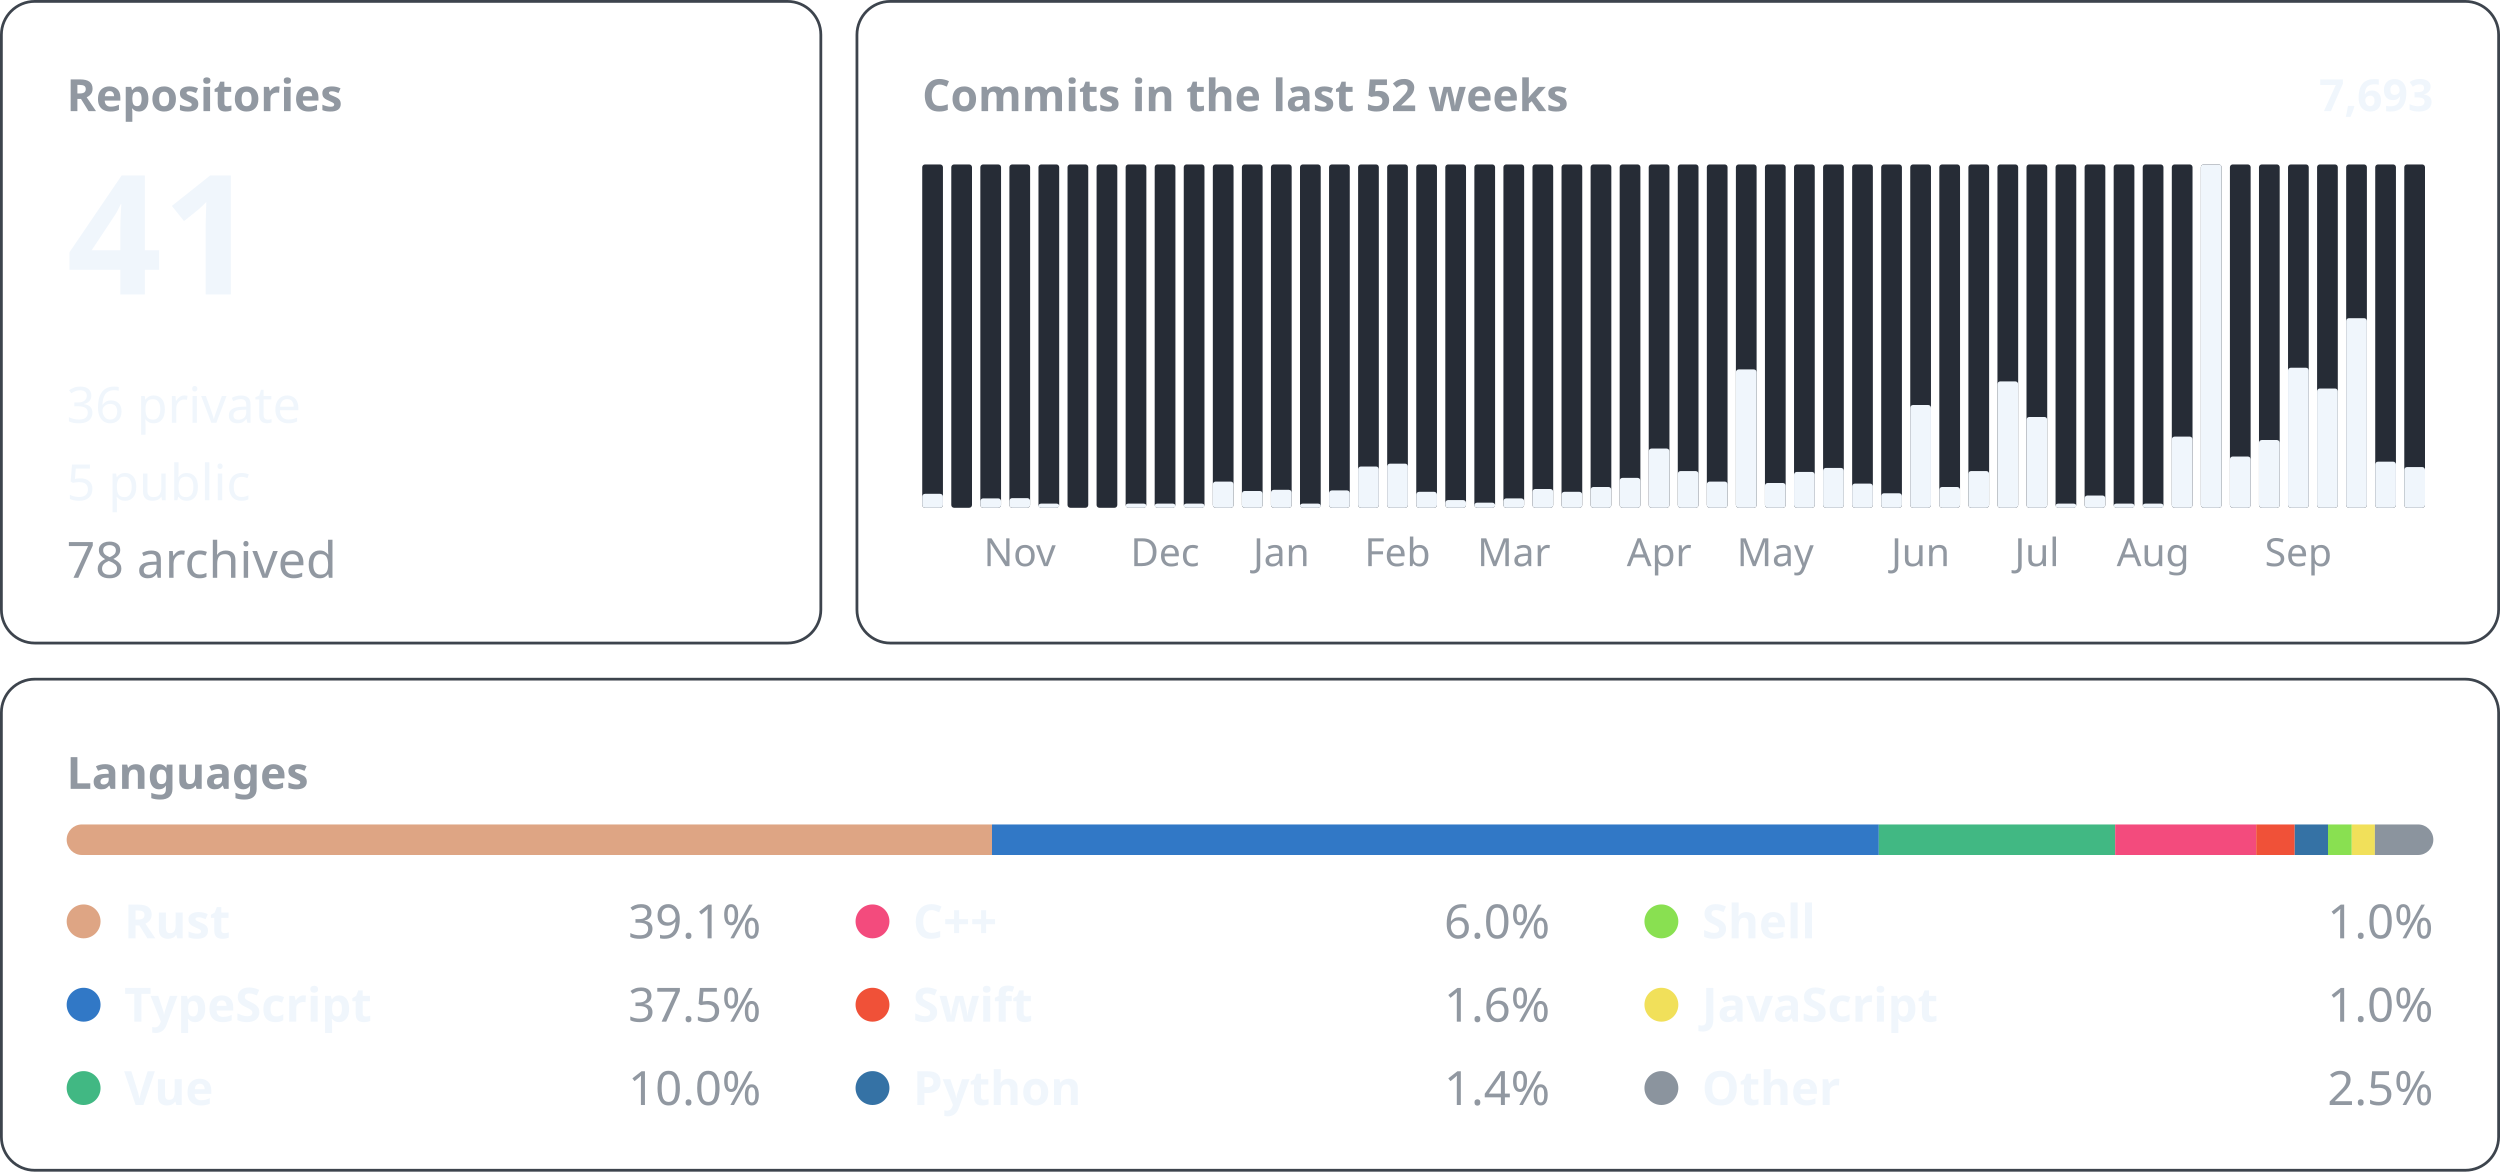
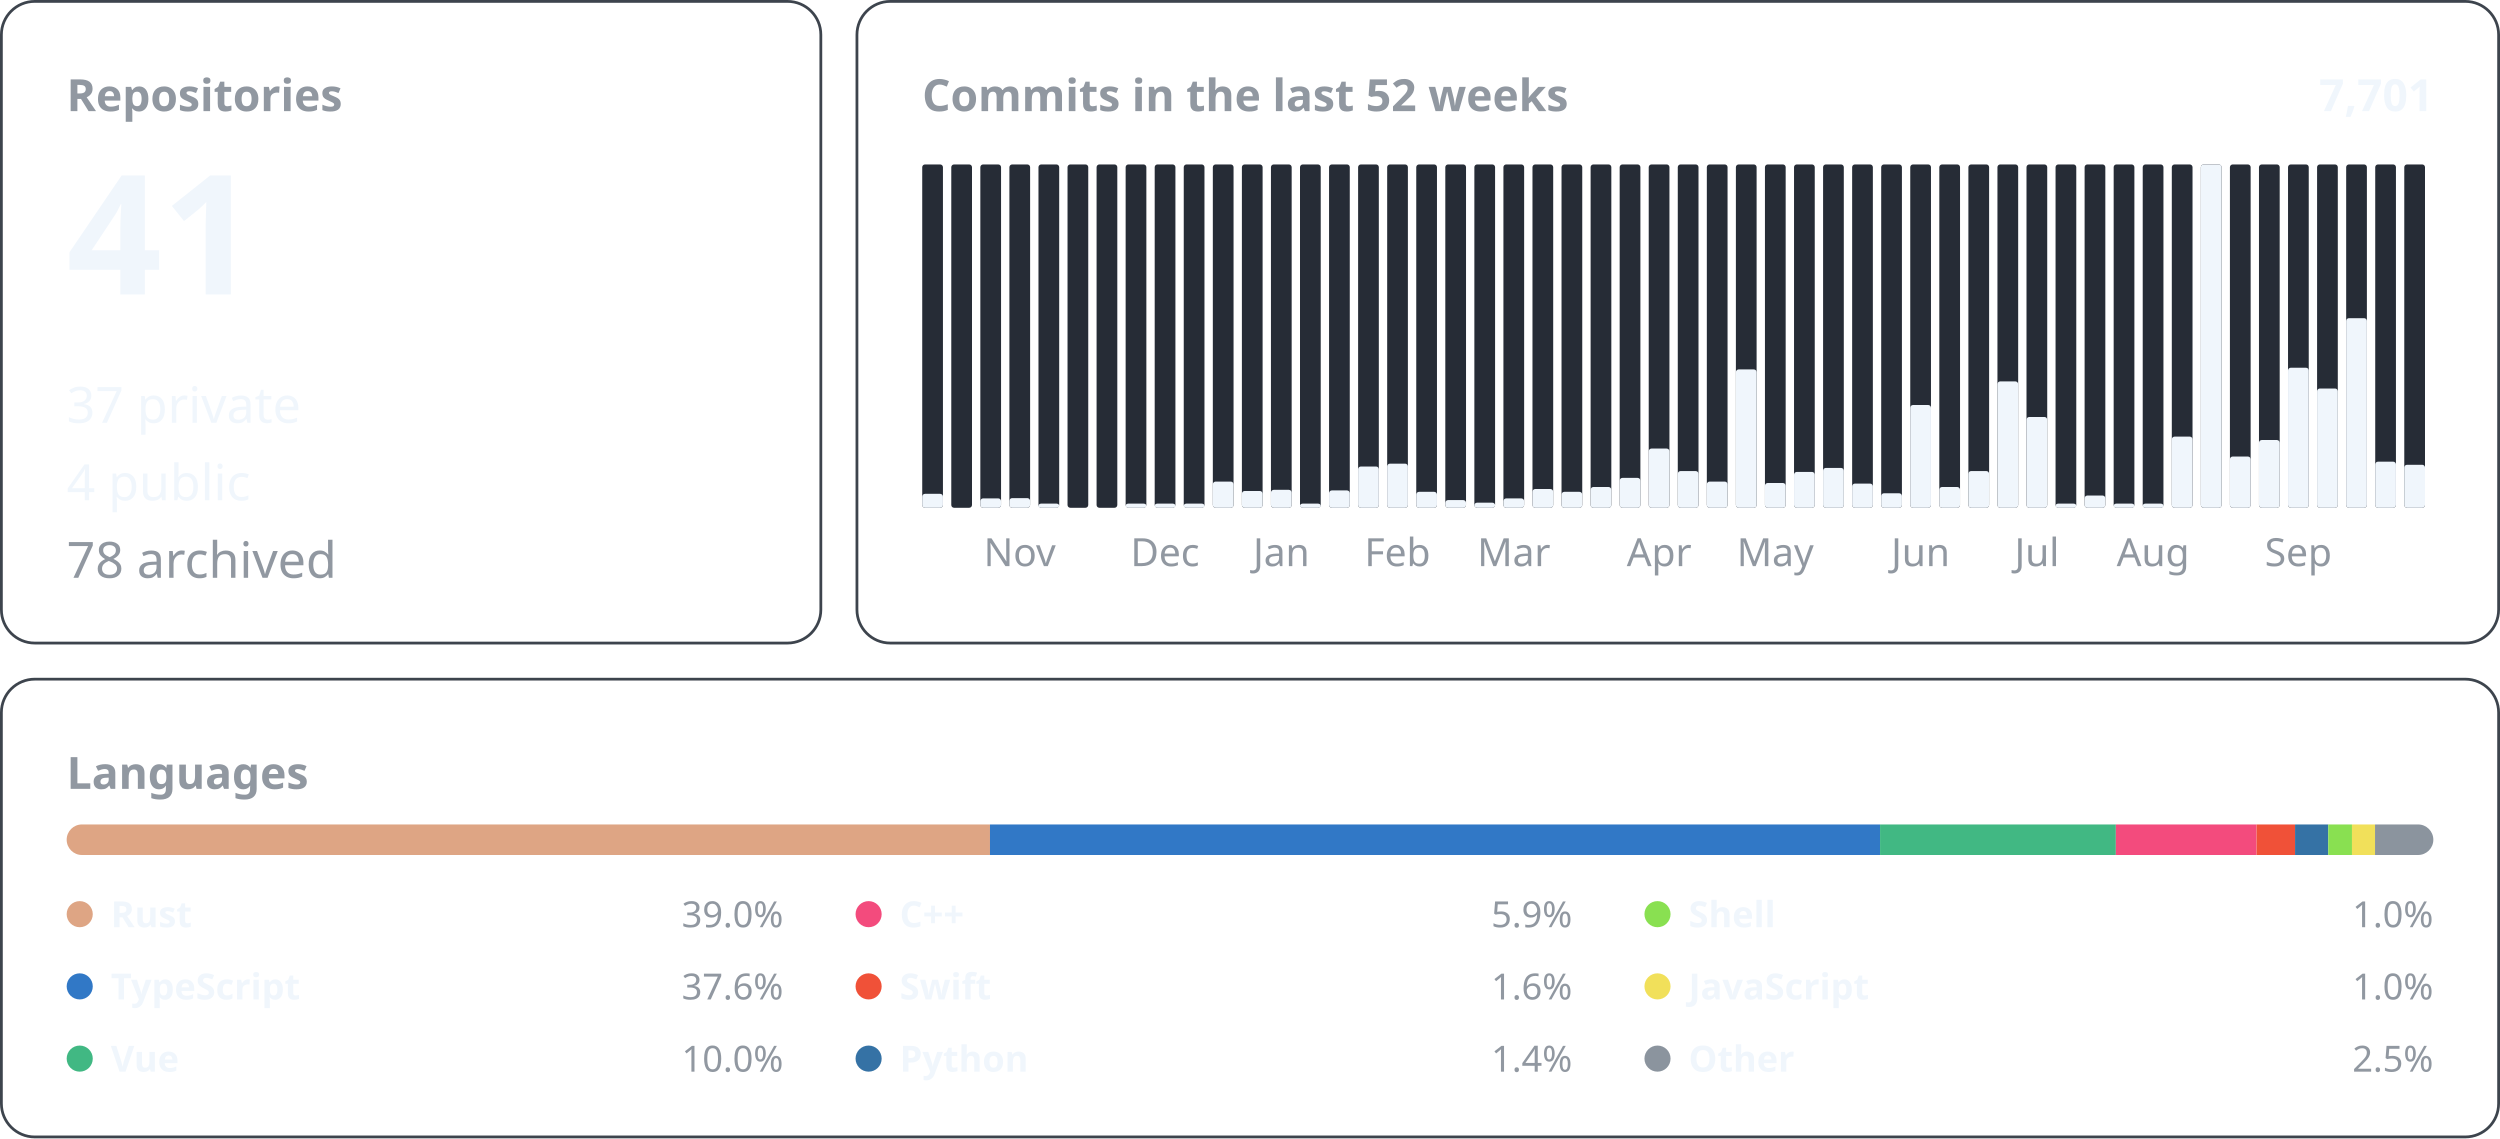
- <svg xmlns="http://www.w3.org/2000/svg" width="900" height="422" viewBox="0 0 900 422" font-family="-apple-system, BlinkMacSystemFont, &quot;Segoe UI&quot;, &quot;Noto Sans&quot;, Helvetica, Arial, sans-serif">
+ <svg xmlns="http://www.w3.org/2000/svg" width="900" height="410" viewBox="0 0 900 410" font-family="-apple-system, BlinkMacSystemFont, &quot;Segoe UI&quot;, &quot;Noto Sans&quot;, Helvetica, Arial, sans-serif">
  <rect x="0.5" y="0.5" width="295.0" height="231.0" rx="12" fill="none" stroke="#3d444d" />
  <text x="24.0" y="40.0" font-size="16" font-weight="600" fill="#9198a1" text-anchor="start">Repositories</text>
  <text x="24.0" y="106.0" font-size="60" font-weight="600" fill="#f0f6fc" text-anchor="start">41</text>
-   <text x="24.0" y="152.2" font-size="18" font-weight="400" fill="#f0f6fc" text-anchor="start">36 private</text>
-   <text x="24.0" y="180.1" font-size="18" font-weight="400" fill="#f0f6fc" text-anchor="start">5 public</text>
+   <text x="24.0" y="152.2" font-size="18" font-weight="400" fill="#f0f6fc" text-anchor="start">37 private</text>
+   <text x="24.0" y="180.1" font-size="18" font-weight="400" fill="#f0f6fc" text-anchor="start">4 public</text>
  <text x="24.0" y="208.0" font-size="18" font-weight="400" fill="#9198a1" text-anchor="start">78 archived</text>
  <rect x="308.5" y="0.5" width="591.0" height="231.0" rx="12" fill="none" stroke="#3d444d" />
  <text x="332.0" y="40.0" font-size="16" font-weight="600" fill="#9198a1" text-anchor="start">Commits in the last 52 weeks</text>
-   <text x="876.0" y="40.0" font-size="16" font-weight="600" fill="#f0f6fc" text-anchor="end">7,693</text>
+   <text x="876.0" y="40.0" font-size="16" font-weight="600" fill="#f0f6fc" text-anchor="end">7,701</text>
  <rect x="332.00" y="59.20" width="7.46" height="123.60" rx="1" fill="#262c36" />
  <rect x="332.00" y="177.78" width="7.46" height="5.02" rx="1" fill="#f0f6fc" />
  <rect x="342.46" y="59.20" width="7.46" height="123.60" rx="1" fill="#262c36" />
  <rect x="352.92" y="59.20" width="7.46" height="123.60" rx="1" fill="#262c36" />
  <rect x="352.92" y="179.42" width="7.46" height="3.38" rx="1" fill="#f0f6fc" />
  <rect x="363.38" y="59.20" width="7.46" height="123.60" rx="1" fill="#262c36" />
  <rect x="363.38" y="179.32" width="7.46" height="3.48" rx="1" fill="#f0f6fc" />
  <text x="367.1" y="203.8" font-size="14" font-weight="400" fill="#9198a1" text-anchor="middle">Nov</text>
  <rect x="373.85" y="59.20" width="7.46" height="123.60" rx="1" fill="#262c36" />
  <rect x="373.85" y="181.30" width="7.46" height="1.50" rx="1" fill="#f0f6fc" />
  <rect x="384.31" y="59.20" width="7.46" height="123.60" rx="1" fill="#262c36" />
  <rect x="394.77" y="59.20" width="7.46" height="123.60" rx="1" fill="#262c36" />
  <rect x="405.23" y="59.20" width="7.46" height="123.60" rx="1" fill="#262c36" />
  <rect x="405.23" y="181.30" width="7.46" height="1.50" rx="1" fill="#f0f6fc" />
  <rect x="415.69" y="59.20" width="7.46" height="123.60" rx="1" fill="#262c36" />
  <rect x="415.69" y="181.30" width="7.46" height="1.50" rx="1" fill="#f0f6fc" />
  <text x="419.4" y="203.8" font-size="14" font-weight="400" fill="#9198a1" text-anchor="middle">Dec</text>
  <rect x="426.15" y="59.20" width="7.46" height="123.60" rx="1" fill="#262c36" />
  <rect x="426.15" y="181.30" width="7.46" height="1.50" rx="1" fill="#f0f6fc" />
  <rect x="436.62" y="59.20" width="7.46" height="123.60" rx="1" fill="#262c36" />
  <rect x="436.62" y="173.37" width="7.46" height="9.43" rx="1" fill="#f0f6fc" />
  <rect x="447.08" y="59.20" width="7.46" height="123.60" rx="1" fill="#262c36" />
  <rect x="447.08" y="176.75" width="7.46" height="6.05" rx="1" fill="#f0f6fc" />
  <rect x="457.54" y="59.20" width="7.46" height="123.60" rx="1" fill="#262c36" />
  <rect x="457.54" y="176.34" width="7.46" height="6.46" rx="1" fill="#f0f6fc" />
  <text x="461.3" y="203.8" font-size="14" font-weight="400" fill="#9198a1" text-anchor="middle">Jan</text>
  <rect x="468.00" y="59.20" width="7.46" height="123.60" rx="1" fill="#262c36" />
  <rect x="468.00" y="181.30" width="7.46" height="1.50" rx="1" fill="#f0f6fc" />
  <rect x="478.46" y="59.20" width="7.46" height="123.60" rx="1" fill="#262c36" />
  <rect x="478.46" y="176.55" width="7.46" height="6.25" rx="1" fill="#f0f6fc" />
  <rect x="488.92" y="59.20" width="7.46" height="123.60" rx="1" fill="#262c36" />
  <rect x="488.92" y="167.94" width="7.46" height="14.86" rx="1" fill="#f0f6fc" />
  <rect x="499.38" y="59.20" width="7.46" height="123.60" rx="1" fill="#262c36" />
  <rect x="499.38" y="166.91" width="7.46" height="15.89" rx="1" fill="#f0f6fc" />
  <text x="503.1" y="203.8" font-size="14" font-weight="400" fill="#9198a1" text-anchor="middle">Feb</text>
  <rect x="509.85" y="59.20" width="7.46" height="123.60" rx="1" fill="#262c36" />
  <rect x="509.85" y="177.06" width="7.46" height="5.74" rx="1" fill="#f0f6fc" />
  <rect x="520.31" y="59.20" width="7.46" height="123.60" rx="1" fill="#262c36" />
  <rect x="520.31" y="180.03" width="7.46" height="2.77" rx="1" fill="#f0f6fc" />
  <rect x="530.77" y="59.20" width="7.46" height="123.60" rx="1" fill="#262c36" />
  <rect x="530.77" y="180.96" width="7.46" height="1.84" rx="1" fill="#f0f6fc" />
  <rect x="541.23" y="59.20" width="7.46" height="123.60" rx="1" fill="#262c36" />
  <rect x="541.23" y="179.42" width="7.46" height="3.38" rx="1" fill="#f0f6fc" />
  <text x="545.0" y="203.8" font-size="14" font-weight="400" fill="#9198a1" text-anchor="middle">Mar</text>
  <rect x="551.69" y="59.20" width="7.46" height="123.60" rx="1" fill="#262c36" />
  <rect x="551.69" y="176.04" width="7.46" height="6.76" rx="1" fill="#f0f6fc" />
  <rect x="562.15" y="59.20" width="7.46" height="123.60" rx="1" fill="#262c36" />
  <rect x="562.15" y="177.06" width="7.46" height="5.74" rx="1" fill="#f0f6fc" />
  <rect x="572.62" y="59.20" width="7.46" height="123.60" rx="1" fill="#262c36" />
  <rect x="572.62" y="175.32" width="7.46" height="7.48" rx="1" fill="#f0f6fc" />
  <rect x="583.08" y="59.20" width="7.46" height="123.60" rx="1" fill="#262c36" />
  <rect x="583.08" y="172.04" width="7.46" height="10.76" rx="1" fill="#f0f6fc" />
  <rect x="593.54" y="59.20" width="7.46" height="123.60" rx="1" fill="#262c36" />
  <rect x="593.54" y="161.48" width="7.46" height="21.32" rx="1" fill="#f0f6fc" />
  <text x="597.3" y="203.8" font-size="14" font-weight="400" fill="#9198a1" text-anchor="middle">Apr</text>
  <rect x="604.00" y="59.20" width="7.46" height="123.60" rx="1" fill="#262c36" />
  <rect x="604.00" y="169.58" width="7.46" height="13.22" rx="1" fill="#f0f6fc" />
  <rect x="614.46" y="59.20" width="7.46" height="123.60" rx="1" fill="#262c36" />
  <rect x="614.46" y="173.37" width="7.46" height="9.43" rx="1" fill="#f0f6fc" />
  <rect x="624.92" y="59.20" width="7.46" height="123.60" rx="1" fill="#262c36" />
  <rect x="624.92" y="132.99" width="7.46" height="49.81" rx="1" fill="#f0f6fc" />
  <rect x="635.38" y="59.20" width="7.46" height="123.60" rx="1" fill="#262c36" />
  <rect x="635.38" y="173.88" width="7.46" height="8.92" rx="1" fill="#f0f6fc" />
  <text x="639.1" y="203.8" font-size="14" font-weight="400" fill="#9198a1" text-anchor="middle">May</text>
  <rect x="645.85" y="59.20" width="7.46" height="123.60" rx="1" fill="#262c36" />
  <rect x="645.85" y="169.89" width="7.46" height="12.91" rx="1" fill="#f0f6fc" />
  <rect x="656.31" y="59.20" width="7.46" height="123.60" rx="1" fill="#262c36" />
  <rect x="656.31" y="168.45" width="7.46" height="14.35" rx="1" fill="#f0f6fc" />
  <rect x="666.77" y="59.20" width="7.46" height="123.60" rx="1" fill="#262c36" />
  <rect x="666.77" y="174.09" width="7.46" height="8.71" rx="1" fill="#f0f6fc" />
  <rect x="677.23" y="59.20" width="7.46" height="123.60" rx="1" fill="#262c36" />
  <rect x="677.23" y="177.57" width="7.46" height="5.23" rx="1" fill="#f0f6fc" />
  <rect x="687.69" y="59.20" width="7.46" height="123.60" rx="1" fill="#262c36" />
  <rect x="687.69" y="145.80" width="7.46" height="37.00" rx="1" fill="#f0f6fc" />
  <text x="691.4" y="203.8" font-size="14" font-weight="400" fill="#9198a1" text-anchor="middle">Jun</text>
  <rect x="698.15" y="59.20" width="7.46" height="123.60" rx="1" fill="#262c36" />
  <rect x="698.15" y="175.32" width="7.46" height="7.48" rx="1" fill="#f0f6fc" />
  <rect x="708.62" y="59.20" width="7.46" height="123.60" rx="1" fill="#262c36" />
  <rect x="708.62" y="169.58" width="7.46" height="13.22" rx="1" fill="#f0f6fc" />
  <rect x="719.08" y="59.20" width="7.46" height="123.60" rx="1" fill="#262c36" />
  <rect x="719.08" y="137.30" width="7.46" height="45.50" rx="1" fill="#f0f6fc" />
  <rect x="729.54" y="59.20" width="7.46" height="123.60" rx="1" fill="#262c36" />
  <rect x="729.54" y="150.11" width="7.46" height="32.69" rx="1" fill="#f0f6fc" />
  <text x="733.3" y="203.8" font-size="14" font-weight="400" fill="#9198a1" text-anchor="middle">Jul</text>
  <rect x="740.00" y="59.20" width="7.46" height="123.60" rx="1" fill="#262c36" />
  <rect x="740.00" y="181.30" width="7.46" height="1.50" rx="1" fill="#f0f6fc" />
  <rect x="750.46" y="59.20" width="7.46" height="123.60" rx="1" fill="#262c36" />
  <rect x="750.46" y="178.39" width="7.46" height="4.41" rx="1" fill="#f0f6fc" />
  <rect x="760.92" y="59.20" width="7.46" height="123.60" rx="1" fill="#262c36" />
  <rect x="760.92" y="181.30" width="7.46" height="1.50" rx="1" fill="#f0f6fc" />
  <rect x="771.38" y="59.20" width="7.46" height="123.60" rx="1" fill="#262c36" />
  <rect x="771.38" y="181.30" width="7.46" height="1.50" rx="1" fill="#f0f6fc" />
  <text x="775.1" y="203.8" font-size="14" font-weight="400" fill="#9198a1" text-anchor="middle">Aug</text>
  <rect x="781.85" y="59.20" width="7.46" height="123.60" rx="1" fill="#262c36" />
  <rect x="781.85" y="157.18" width="7.46" height="25.62" rx="1" fill="#f0f6fc" />
  <rect x="792.31" y="59.20" width="7.46" height="123.60" rx="1" fill="#262c36" />
  <rect x="792.31" y="59.20" width="7.46" height="123.60" rx="1" fill="#f0f6fc" />
  <rect x="802.77" y="59.20" width="7.46" height="123.60" rx="1" fill="#262c36" />
  <rect x="802.77" y="164.35" width="7.46" height="18.45" rx="1" fill="#f0f6fc" />
  <rect x="813.23" y="59.20" width="7.46" height="123.60" rx="1" fill="#262c36" />
  <rect x="813.23" y="158.41" width="7.46" height="24.39" rx="1" fill="#f0f6fc" />
  <rect x="823.69" y="59.20" width="7.46" height="123.60" rx="1" fill="#262c36" />
  <rect x="823.69" y="132.38" width="7.46" height="50.42" rx="1" fill="#f0f6fc" />
  <text x="827.4" y="203.8" font-size="14" font-weight="400" fill="#9198a1" text-anchor="middle">Sep</text>
  <rect x="834.15" y="59.20" width="7.46" height="123.60" rx="1" fill="#262c36" />
  <rect x="834.15" y="139.86" width="7.46" height="42.94" rx="1" fill="#f0f6fc" />
  <rect x="844.62" y="59.20" width="7.46" height="123.60" rx="1" fill="#262c36" />
  <rect x="844.62" y="114.54" width="7.46" height="68.26" rx="1" fill="#f0f6fc" />
  <rect x="855.08" y="59.20" width="7.46" height="123.60" rx="1" fill="#262c36" />
  <rect x="855.08" y="166.20" width="7.46" height="16.60" rx="1" fill="#f0f6fc" />
  <rect x="865.54" y="59.20" width="7.46" height="123.60" rx="1" fill="#262c36" />
-   <rect x="865.54" y="168.14" width="7.46" height="14.66" rx="1" fill="#f0f6fc" />
-   <rect x="0.5" y="244.5" width="899.0" height="176.8" rx="12" fill="none" stroke="#3d444d" />
+   <rect x="865.54" y="167.32" width="7.46" height="15.48" rx="1" fill="#f0f6fc" />
+   <rect x="0.5" y="244.5" width="899.0" height="164.8" rx="12" fill="none" stroke="#3d444d" />
  <text x="24.0" y="284.0" font-size="16" font-weight="600" fill="#9198a1" text-anchor="start">Languages</text>
  <clipPath id="language-bar">
    <rect x="24" y="296.8" width="852" height="11" rx="5.5" />
  </clipPath>
  <g clip-path="url(#language-bar)">
-     <rect x="24.00" y="296.8" width="333.12" height="11" fill="#dea584" />
-     <rect x="357.12" y="296.8" width="319.26" height="11" fill="#3178c6" />
-     <rect x="676.38" y="296.8" width="85.08" height="11" fill="#41b883" />
-     <rect x="761.46" y="296.8" width="50.77" height="11" fill="#f34b7d" />
-     <rect x="812.23" y="296.8" width="13.88" height="11" fill="#F05138" />
-     <rect x="826.11" y="296.8" width="11.97" height="11" fill="#3572A5" />
-     <rect x="838.08" y="296.8" width="8.56" height="11" fill="#89e051" />
-     <rect x="846.64" y="296.8" width="8.32" height="11" fill="#f1e05a" />
-     <rect x="854.96" y="296.8" width="21.04" height="11" fill="#8b949e" />
+     <rect x="24.00" y="296.8" width="332.39" height="11" fill="#dea584" />
+     <rect x="356.39" y="296.8" width="320.43" height="11" fill="#3178c6" />
+     <rect x="676.82" y="296.8" width="84.89" height="11" fill="#41b883" />
+     <rect x="761.71" y="296.8" width="50.65" height="11" fill="#f34b7d" />
+     <rect x="812.37" y="296.8" width="13.85" height="11" fill="#F05138" />
+     <rect x="826.22" y="296.8" width="11.95" height="11" fill="#3572A5" />
+     <rect x="838.17" y="296.8" width="8.54" height="11" fill="#89e051" />
+     <rect x="846.71" y="296.8" width="8.30" height="11" fill="#f1e05a" />
+     <rect x="855.01" y="296.8" width="20.99" height="11" fill="#8b949e" />
  </g>
-   <circle cx="30.1" cy="331.7" r="6.1" fill="#dea584" />
-   <text x="44.7" y="337.8" font-size="17" font-weight="600" fill="#f0f6fc" text-anchor="start">Rust</text>
-   <text x="274.0" y="337.8" font-size="17" font-weight="400" fill="#9198a1" text-anchor="end">39.1%</text>
-   <circle cx="30.1" cy="361.7" r="6.1" fill="#3178c6" />
-   <text x="44.7" y="367.8" font-size="17" font-weight="600" fill="#f0f6fc" text-anchor="start">TypeScript</text>
-   <text x="274.0" y="367.8" font-size="17" font-weight="400" fill="#9198a1" text-anchor="end">37.5%</text>
-   <circle cx="30.1" cy="391.7" r="6.1" fill="#41b883" />
-   <text x="44.7" y="397.8" font-size="17" font-weight="600" fill="#f0f6fc" text-anchor="start">Vue</text>
-   <text x="274.0" y="397.8" font-size="17" font-weight="400" fill="#9198a1" text-anchor="end">10.0%</text>
-   <circle cx="314.1" cy="331.7" r="6.1" fill="#f34b7d" />
-   <text x="328.7" y="337.8" font-size="17" font-weight="600" fill="#f0f6fc" text-anchor="start">C++</text>
-   <text x="558.0" y="337.8" font-size="17" font-weight="400" fill="#9198a1" text-anchor="end">6.0%</text>
-   <circle cx="314.1" cy="361.7" r="6.1" fill="#F05138" />
-   <text x="328.7" y="367.8" font-size="17" font-weight="600" fill="#f0f6fc" text-anchor="start">Swift</text>
-   <text x="558.0" y="367.8" font-size="17" font-weight="400" fill="#9198a1" text-anchor="end">1.6%</text>
-   <circle cx="314.1" cy="391.7" r="6.1" fill="#3572A5" />
-   <text x="328.7" y="397.8" font-size="17" font-weight="600" fill="#f0f6fc" text-anchor="start">Python</text>
-   <text x="558.0" y="397.8" font-size="17" font-weight="400" fill="#9198a1" text-anchor="end">1.4%</text>
-   <circle cx="598.1" cy="331.7" r="6.1" fill="#89e051" />
-   <text x="612.7" y="337.8" font-size="17" font-weight="600" fill="#f0f6fc" text-anchor="start">Shell</text>
-   <text x="876.0" y="337.8" font-size="17" font-weight="400" fill="#9198a1" text-anchor="end">1.0%</text>
-   <circle cx="598.1" cy="361.7" r="6.1" fill="#f1e05a" />
-   <text x="612.7" y="367.8" font-size="17" font-weight="600" fill="#f0f6fc" text-anchor="start">JavaScript</text>
-   <text x="876.0" y="367.8" font-size="17" font-weight="400" fill="#9198a1" text-anchor="end">1.0%</text>
-   <circle cx="598.1" cy="391.7" r="6.1" fill="#8b949e" />
-   <text x="612.7" y="397.8" font-size="17" font-weight="600" fill="#f0f6fc" text-anchor="start">Other</text>
-   <text x="876.0" y="397.8" font-size="17" font-weight="400" fill="#9198a1" text-anchor="end">2.5%</text>
+   <circle cx="28.7" cy="329.1" r="4.7" fill="#dea584" />
+   <text x="39.9" y="333.8" font-size="13" font-weight="600" fill="#f0f6fc" text-anchor="start">Rust</text>
+   <text x="282.0" y="333.8" font-size="13" font-weight="400" fill="#9198a1" text-anchor="end">39.0%</text>
+   <circle cx="28.7" cy="355.1" r="4.7" fill="#3178c6" />
+   <text x="39.9" y="359.8" font-size="13" font-weight="600" fill="#f0f6fc" text-anchor="start">TypeScript</text>
+   <text x="282.0" y="359.8" font-size="13" font-weight="400" fill="#9198a1" text-anchor="end">37.6%</text>
+   <circle cx="28.7" cy="381.1" r="4.7" fill="#41b883" />
+   <text x="39.9" y="385.8" font-size="13" font-weight="600" fill="#f0f6fc" text-anchor="start">Vue</text>
+   <text x="282.0" y="385.8" font-size="13" font-weight="400" fill="#9198a1" text-anchor="end">10.0%</text>
+   <circle cx="312.7" cy="329.1" r="4.7" fill="#f34b7d" />
+   <text x="323.9" y="333.8" font-size="13" font-weight="600" fill="#f0f6fc" text-anchor="start">C++</text>
+   <text x="566.0" y="333.8" font-size="13" font-weight="400" fill="#9198a1" text-anchor="end">5.9%</text>
+   <circle cx="312.7" cy="355.1" r="4.7" fill="#F05138" />
+   <text x="323.9" y="359.8" font-size="13" font-weight="600" fill="#f0f6fc" text-anchor="start">Swift</text>
+   <text x="566.0" y="359.8" font-size="13" font-weight="400" fill="#9198a1" text-anchor="end">1.6%</text>
+   <circle cx="312.7" cy="381.1" r="4.7" fill="#3572A5" />
+   <text x="323.9" y="385.8" font-size="13" font-weight="600" fill="#f0f6fc" text-anchor="start">Python</text>
+   <text x="566.0" y="385.8" font-size="13" font-weight="400" fill="#9198a1" text-anchor="end">1.4%</text>
+   <circle cx="596.7" cy="329.1" r="4.7" fill="#89e051" />
+   <text x="607.9" y="333.8" font-size="13" font-weight="600" fill="#f0f6fc" text-anchor="start">Shell</text>
+   <text x="876.0" y="333.8" font-size="13" font-weight="400" fill="#9198a1" text-anchor="end">1.0%</text>
+   <circle cx="596.7" cy="355.1" r="4.7" fill="#f1e05a" />
+   <text x="607.9" y="359.8" font-size="13" font-weight="600" fill="#f0f6fc" text-anchor="start">JavaScript</text>
+   <text x="876.0" y="359.8" font-size="13" font-weight="400" fill="#9198a1" text-anchor="end">1.0%</text>
+   <circle cx="596.7" cy="381.1" r="4.7" fill="#8b949e" />
+   <text x="607.9" y="385.8" font-size="13" font-weight="600" fill="#f0f6fc" text-anchor="start">Other</text>
+   <text x="876.0" y="385.8" font-size="13" font-weight="400" fill="#9198a1" text-anchor="end">2.5%</text>
</svg>
